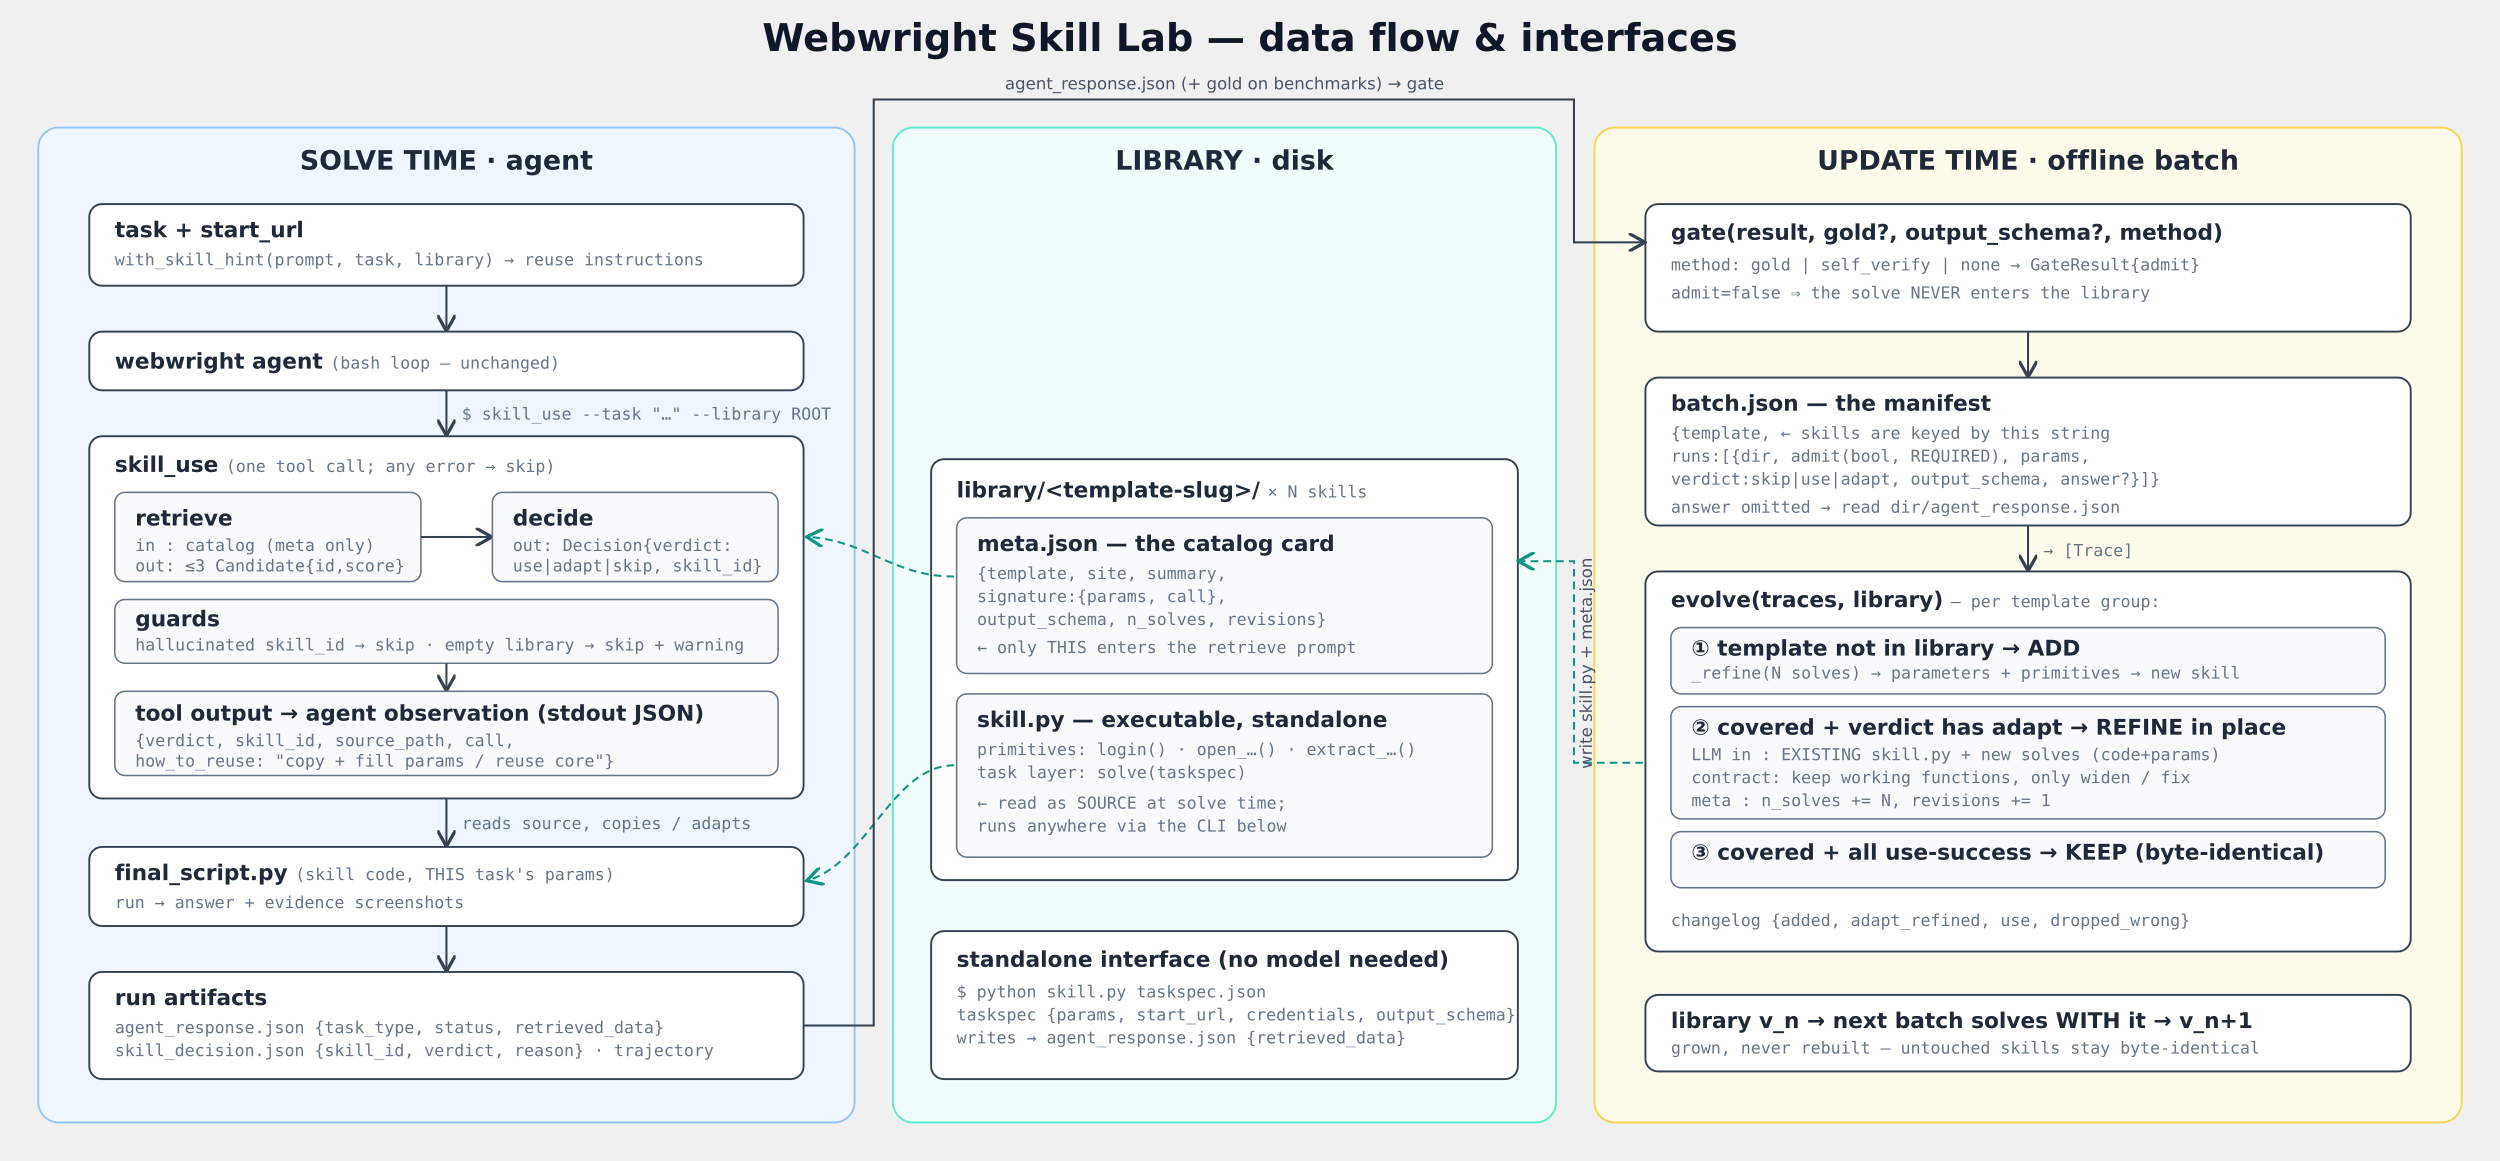
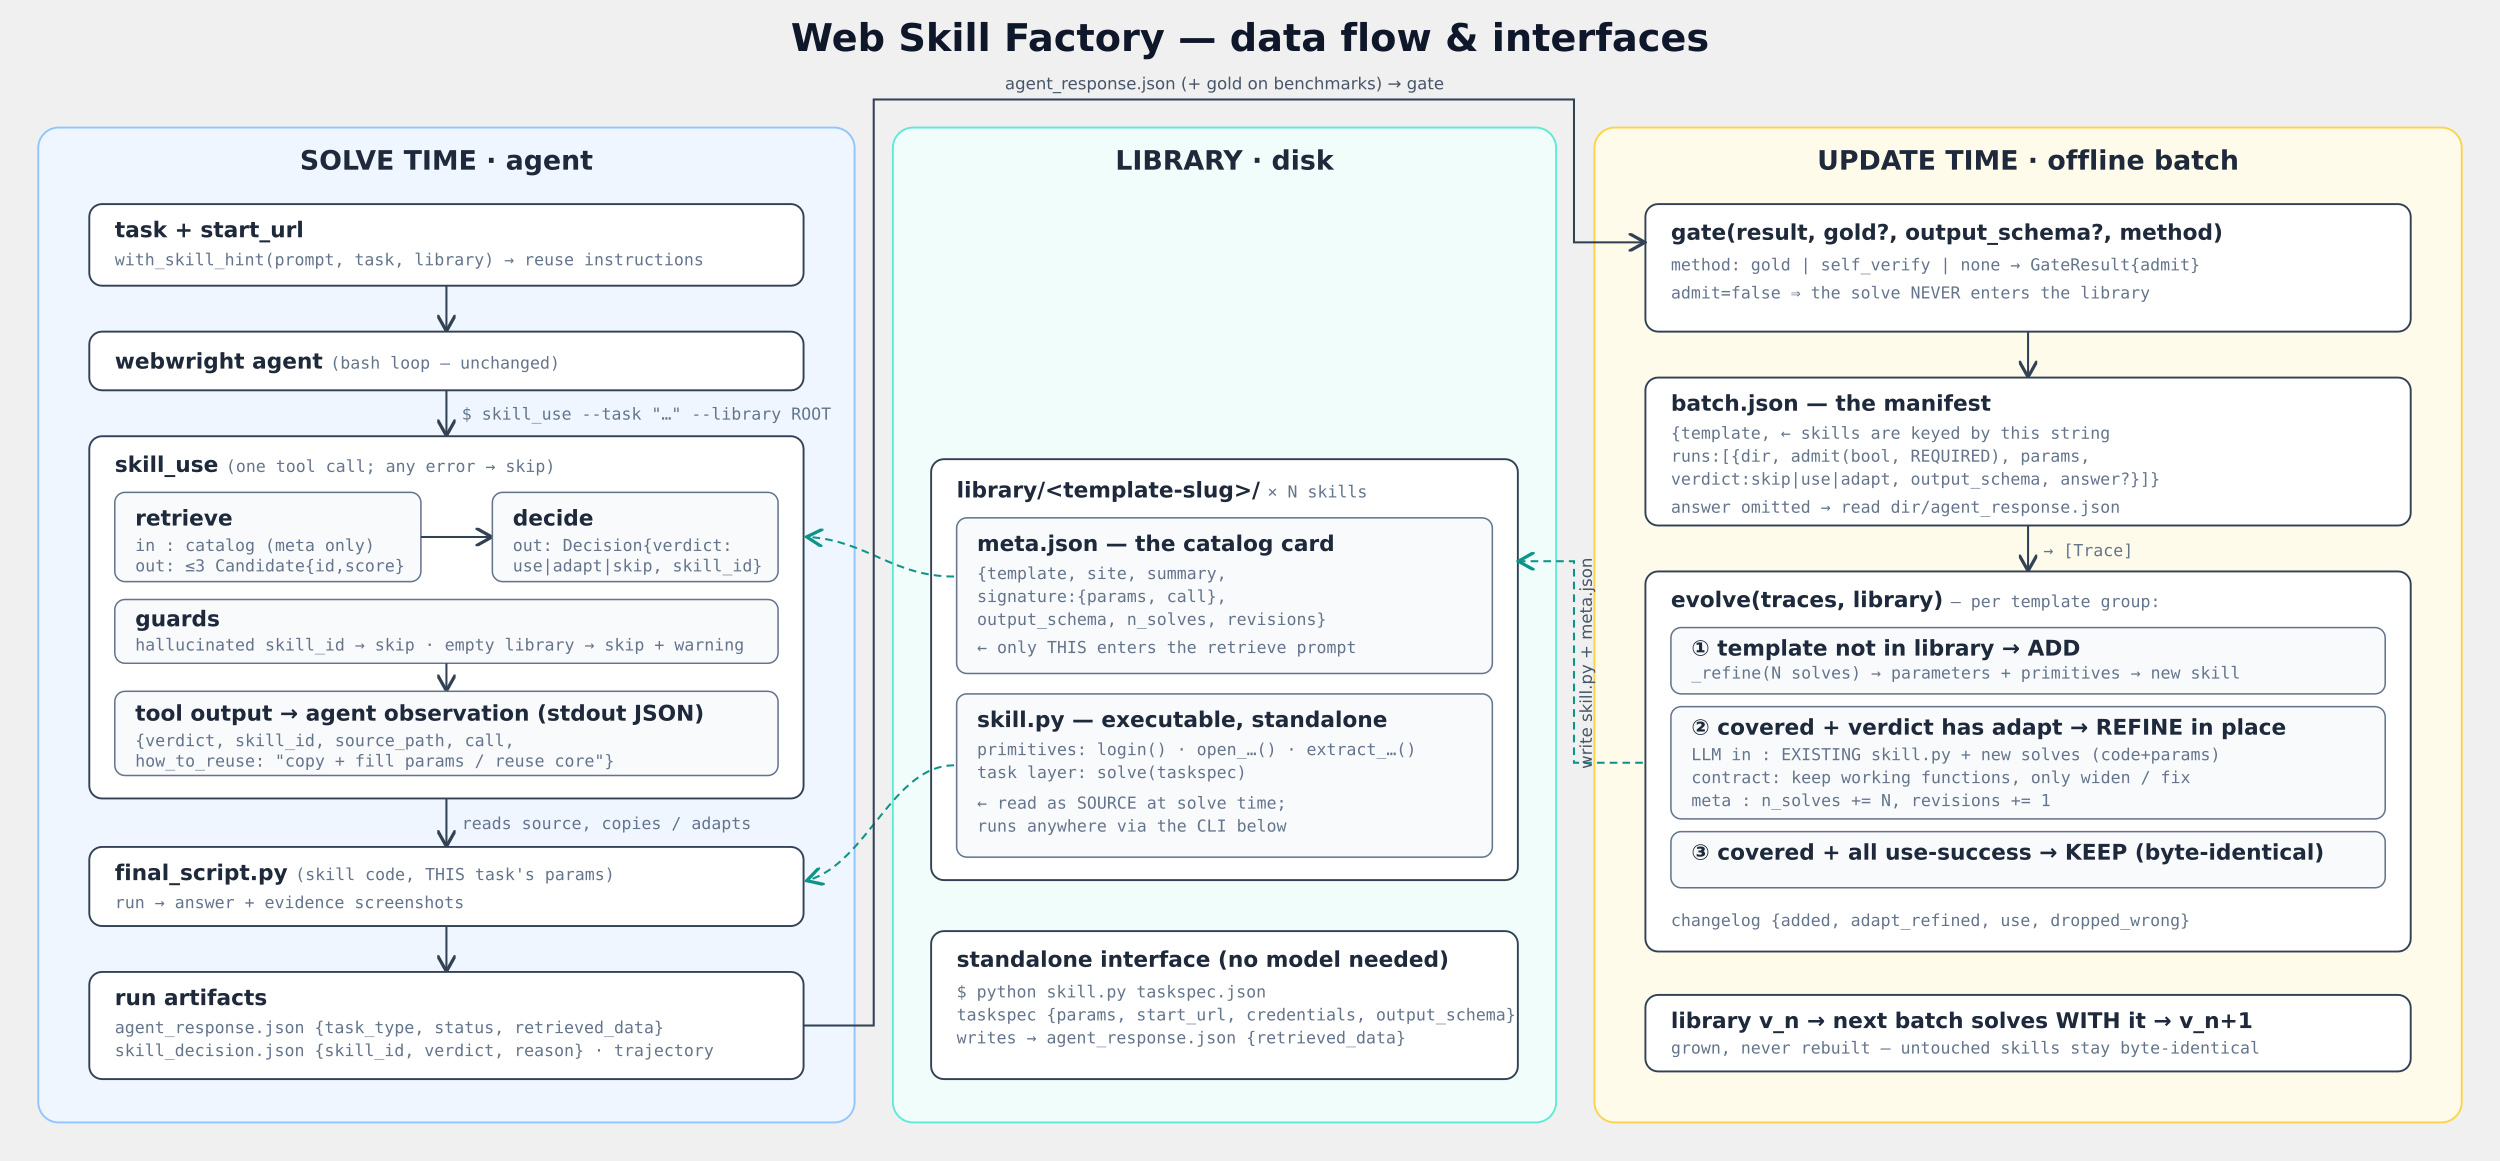
<svg xmlns="http://www.w3.org/2000/svg" viewBox="0 0 1960 910" font-family="DejaVu Sans, sans-serif">
  <defs>
    <marker id="a" markerWidth="9" markerHeight="9" refX="7" refY="4.5" orient="auto">
      <path d="M0,0 L8,4.5 L0,9" fill="none" stroke="#334155" stroke-width="1.6" />
    </marker>
    <marker id="at" markerWidth="9" markerHeight="9" refX="7" refY="4.5" orient="auto">
      <path d="M0,0 L8,4.5 L0,9" fill="none" stroke="#0d9488" stroke-width="1.6" />
    </marker>
  </defs>
  <style>
    .box  { fill: #ffffff; stroke: #334155; stroke-width: 1.5; rx: 10; }
    .sub  { fill: #f8fafc; stroke: #64748b; stroke-width: 1.2; rx: 8; }
    .t    { fill: #1e293b; font-size: 17px; font-weight: bold; }
    .h    { fill: #1e293b; font-size: 21px; font-weight: bold; }
    .md   { fill: #64748b; font-size: 13px; font-family: "DejaVu Sans Mono", monospace; }
    .lbl  { fill: #475569; font-size: 13px; }
    .fl   { fill: none; stroke: #334155; stroke-width: 1.6; marker-end: url(#a); }
    .fd   { fill: none; stroke: #0d9488; stroke-width: 1.6; stroke-dasharray: 6 4; marker-end: url(#at); }
  </style>
-   <text x="980" y="40" text-anchor="middle" font-size="30" font-weight="bold" fill="#0f172a">Webwright Skill Lab — data flow &amp; interfaces</text>
+   <text x="980" y="40" text-anchor="middle" font-size="30" font-weight="bold" fill="#0f172a">Web Skill Factory — data flow &amp; interfaces</text>
  <rect x="30" y="100" width="640" height="780" rx="16" fill="#eff6ff" stroke="#93c5fd" stroke-width="1.5" />
  <rect x="700" y="100" width="520" height="780" rx="16" fill="#f0fdfa" stroke="#5eead4" stroke-width="1.5" />
  <rect x="1250" y="100" width="680" height="780" rx="16" fill="#fffbeb" stroke="#fcd34d" stroke-width="1.5" />
  <text class="h" x="350" y="133" text-anchor="middle" fill="#1d4ed8">SOLVE TIME · agent</text>
  <text class="h" x="960" y="133" text-anchor="middle" fill="#0f766e">LIBRARY · disk</text>
  <text class="h" x="1590" y="133" text-anchor="middle" fill="#b45309">UPDATE TIME · offline batch</text>
  <rect class="box" x="70" y="160" width="560" height="64" />
  <text class="t" x="90" y="186">task + start_url</text>
  <text class="md" x="90" y="208">with_skill_hint(prompt, task, library) → reuse instructions</text>
  <path class="fl" d="M350,224 V258" />
  <rect class="box" x="70" y="260" width="560" height="46" />
  <text class="t" x="90" y="289">webwright agent  <tspan class="md" font-weight="normal">(bash loop — unchanged)</tspan>
  </text>
  <path class="fl" d="M350,306 V340" />
  <text class="md" x="362" y="329">$ skill_use --task "…" --library ROOT</text>
  <rect class="box" x="70" y="342" width="560" height="284" />
  <text class="t" x="90" y="370">skill_use  <tspan class="md" font-weight="normal">(one tool call; any error → skip)</tspan>
  </text>
  <rect class="sub" x="90" y="386" width="240" height="70" />
  <text class="t" x="106" y="412" font-size="15">retrieve</text>
  <text class="md" x="106" y="432">in : catalog (meta only)</text>
  <text class="md" x="106" y="448">out: ≤3 Candidate{id,score}</text>
  <path class="fl" d="M330,421 H384" />
  <rect class="sub" x="386" y="386" width="224" height="70" />
  <text class="t" x="402" y="412" font-size="15">decide</text>
  <text class="md" x="402" y="432">out: Decision{verdict:</text>
  <text class="md" x="402" y="448">use|adapt|skip, skill_id}</text>
  <rect class="sub" x="90" y="470" width="520" height="50" />
  <text class="t" x="106" y="491" font-size="14" fill="#b91c1c">guards</text>
  <text class="md" x="106" y="510">hallucinated skill_id → skip · empty library → skip + warning</text>
  <path class="fl" d="M350,520 V540" />
  <rect class="sub" x="90" y="542" width="520" height="66" />
  <text class="t" x="106" y="565" font-size="14">tool output → agent observation (stdout JSON)</text>
  <text class="md" x="106" y="585">{verdict, skill_id, source_path, call,</text>
  <text class="md" x="106" y="601"> how_to_reuse: "copy + fill params / reuse core"}</text>
  <path class="fl" d="M350,626 V662" />
  <text class="md" x="362" y="650">reads source, copies / adapts</text>
  <rect class="box" x="70" y="664" width="560" height="62" />
  <text class="t" x="90" y="690">final_script.py  <tspan class="md" font-weight="normal">(skill code, THIS task's params)</tspan>
  </text>
  <text class="md" x="90" y="712">run → answer + evidence screenshots</text>
  <path class="fl" d="M350,726 V760" />
  <rect class="box" x="70" y="762" width="560" height="84" />
  <text class="t" x="90" y="788">run artifacts</text>
  <text class="md" x="90" y="810">agent_response.json {task_type, status, retrieved_data}</text>
  <text class="md" x="90" y="828">skill_decision.json {skill_id, verdict, reason} · trajectory</text>
  <rect class="box" x="730" y="360" width="460" height="330" />
  <text class="t" x="750" y="390">library/&lt;template-slug&gt;/  <tspan class="md" font-weight="normal">× N skills</tspan>
  </text>
  <rect class="sub" x="750" y="406" width="420" height="122" />
  <text class="t" x="766" y="432" font-size="15">meta.json — the catalog card</text>
  <text class="md" x="766" y="454">{template, site, summary,</text>
  <text class="md" x="766" y="472"> signature:{params, call},</text>
  <text class="md" x="766" y="490"> output_schema, n_solves, revisions}</text>
  <text class="md" x="766" y="512" fill="#0f766e">← only THIS enters the retrieve prompt</text>
  <rect class="sub" x="750" y="544" width="420" height="128" />
  <text class="t" x="766" y="570" font-size="15">skill.py — executable, standalone</text>
  <text class="md" x="766" y="592">primitives: login() · open_…() · extract_…()</text>
  <text class="md" x="766" y="610">task layer: solve(taskspec)</text>
  <text class="md" x="766" y="634" fill="#0f766e">← read as SOURCE at solve time;</text>
  <text class="md" x="766" y="652" fill="#0f766e">  runs anywhere via the CLI below</text>
  <rect class="box" x="730" y="730" width="460" height="116" />
  <text class="t" x="750" y="758">standalone interface (no model needed)</text>
  <text class="md" x="750" y="782">$ python skill.py taskspec.json</text>
  <text class="md" x="750" y="800">taskspec {params, start_url, credentials, output_schema}</text>
  <text class="md" x="750" y="818">writes → agent_response.json {retrieved_data}</text>
  <path class="fd" d="M748,452 C700,452 680,424 634,421" />
  <path class="fd" d="M748,600 C700,600 680,676 634,690" />
  <rect class="box" x="1290" y="160" width="600" height="100" />
  <text class="t" x="1310" y="188">gate(result, gold?, output_schema?, method)</text>
  <text class="md" x="1310" y="212">method: gold | self_verify | none → GateResult{admit}</text>
  <text class="md" x="1310" y="234" fill="#b91c1c">admit=false ⇒ the solve NEVER enters the library</text>
  <path class="fl" d="M1590,260 V294" />
  <rect class="box" x="1290" y="296" width="600" height="116" />
  <text class="t" x="1310" y="322">batch.json — the manifest</text>
  <text class="md" x="1310" y="344">{template,   ← skills are keyed by this string</text>
  <text class="md" x="1310" y="362"> runs:[{dir, admit(bool, REQUIRED), params,</text>
  <text class="md" x="1310" y="380">   verdict:skip|use|adapt, output_schema, answer?}]}</text>
  <text class="md" x="1310" y="402" fill="#64748b">answer omitted → read dir/agent_response.json</text>
  <path class="fl" d="M1590,412 V446" />
  <text class="md" x="1602" y="436">→ [Trace]</text>
  <rect class="box" x="1290" y="448" width="600" height="298" />
  <text class="t" x="1310" y="476">evolve(traces, library)  <tspan class="md" font-weight="normal">— per template group:</tspan>
  </text>
  <rect class="sub" x="1310" y="492" width="560" height="52" />
  <text class="t" x="1326" y="514" font-size="14" fill="#15803d">① template not in library → ADD</text>
  <text class="md" x="1326" y="532">_refine(N solves) → parameters + primitives → new skill</text>
  <rect class="sub" x="1310" y="554" width="560" height="88" />
  <text class="t" x="1326" y="576" font-size="14" fill="#b45309">② covered + verdict has adapt → REFINE in place</text>
  <text class="md" x="1326" y="596">LLM in : EXISTING skill.py + new solves (code+params)</text>
  <text class="md" x="1326" y="614">contract: keep working functions, only widen / fix</text>
  <text class="md" x="1326" y="632">meta    : n_solves += N, revisions += 1</text>
  <rect class="sub" x="1310" y="652" width="560" height="44" />
  <text class="t" x="1326" y="674" font-size="14" fill="#64748b">③ covered + all use-success → KEEP (byte-identical)</text>
  <text class="md" x="1310" y="726">changelog {added, adapt_refined, use, dropped_wrong}</text>
  <rect class="box" x="1290" y="780" width="600" height="60" fill="#f0fdfa" stroke="#0d9488" />
  <text class="t" x="1310" y="806" fill="#0f766e">library v_n → next batch solves WITH it → v_n+1</text>
  <text class="md" x="1310" y="826">grown, never rebuilt — untouched skills stay byte-identical</text>
  <path class="fl" d="M630,804 H685 V78 H1234 V190 H1288" />
  <text class="lbl" x="960" y="70" text-anchor="middle">agent_response.json (+ gold on benchmarks) → gate</text>
  <path class="fd" d="M1288,598 H1234 V440 H1192" />
  <text class="lbl" transform="rotate(-90 1248 520)" x="1248" y="520" text-anchor="middle" fill="#0f766e">write skill.py + meta.json</text>
</svg>
